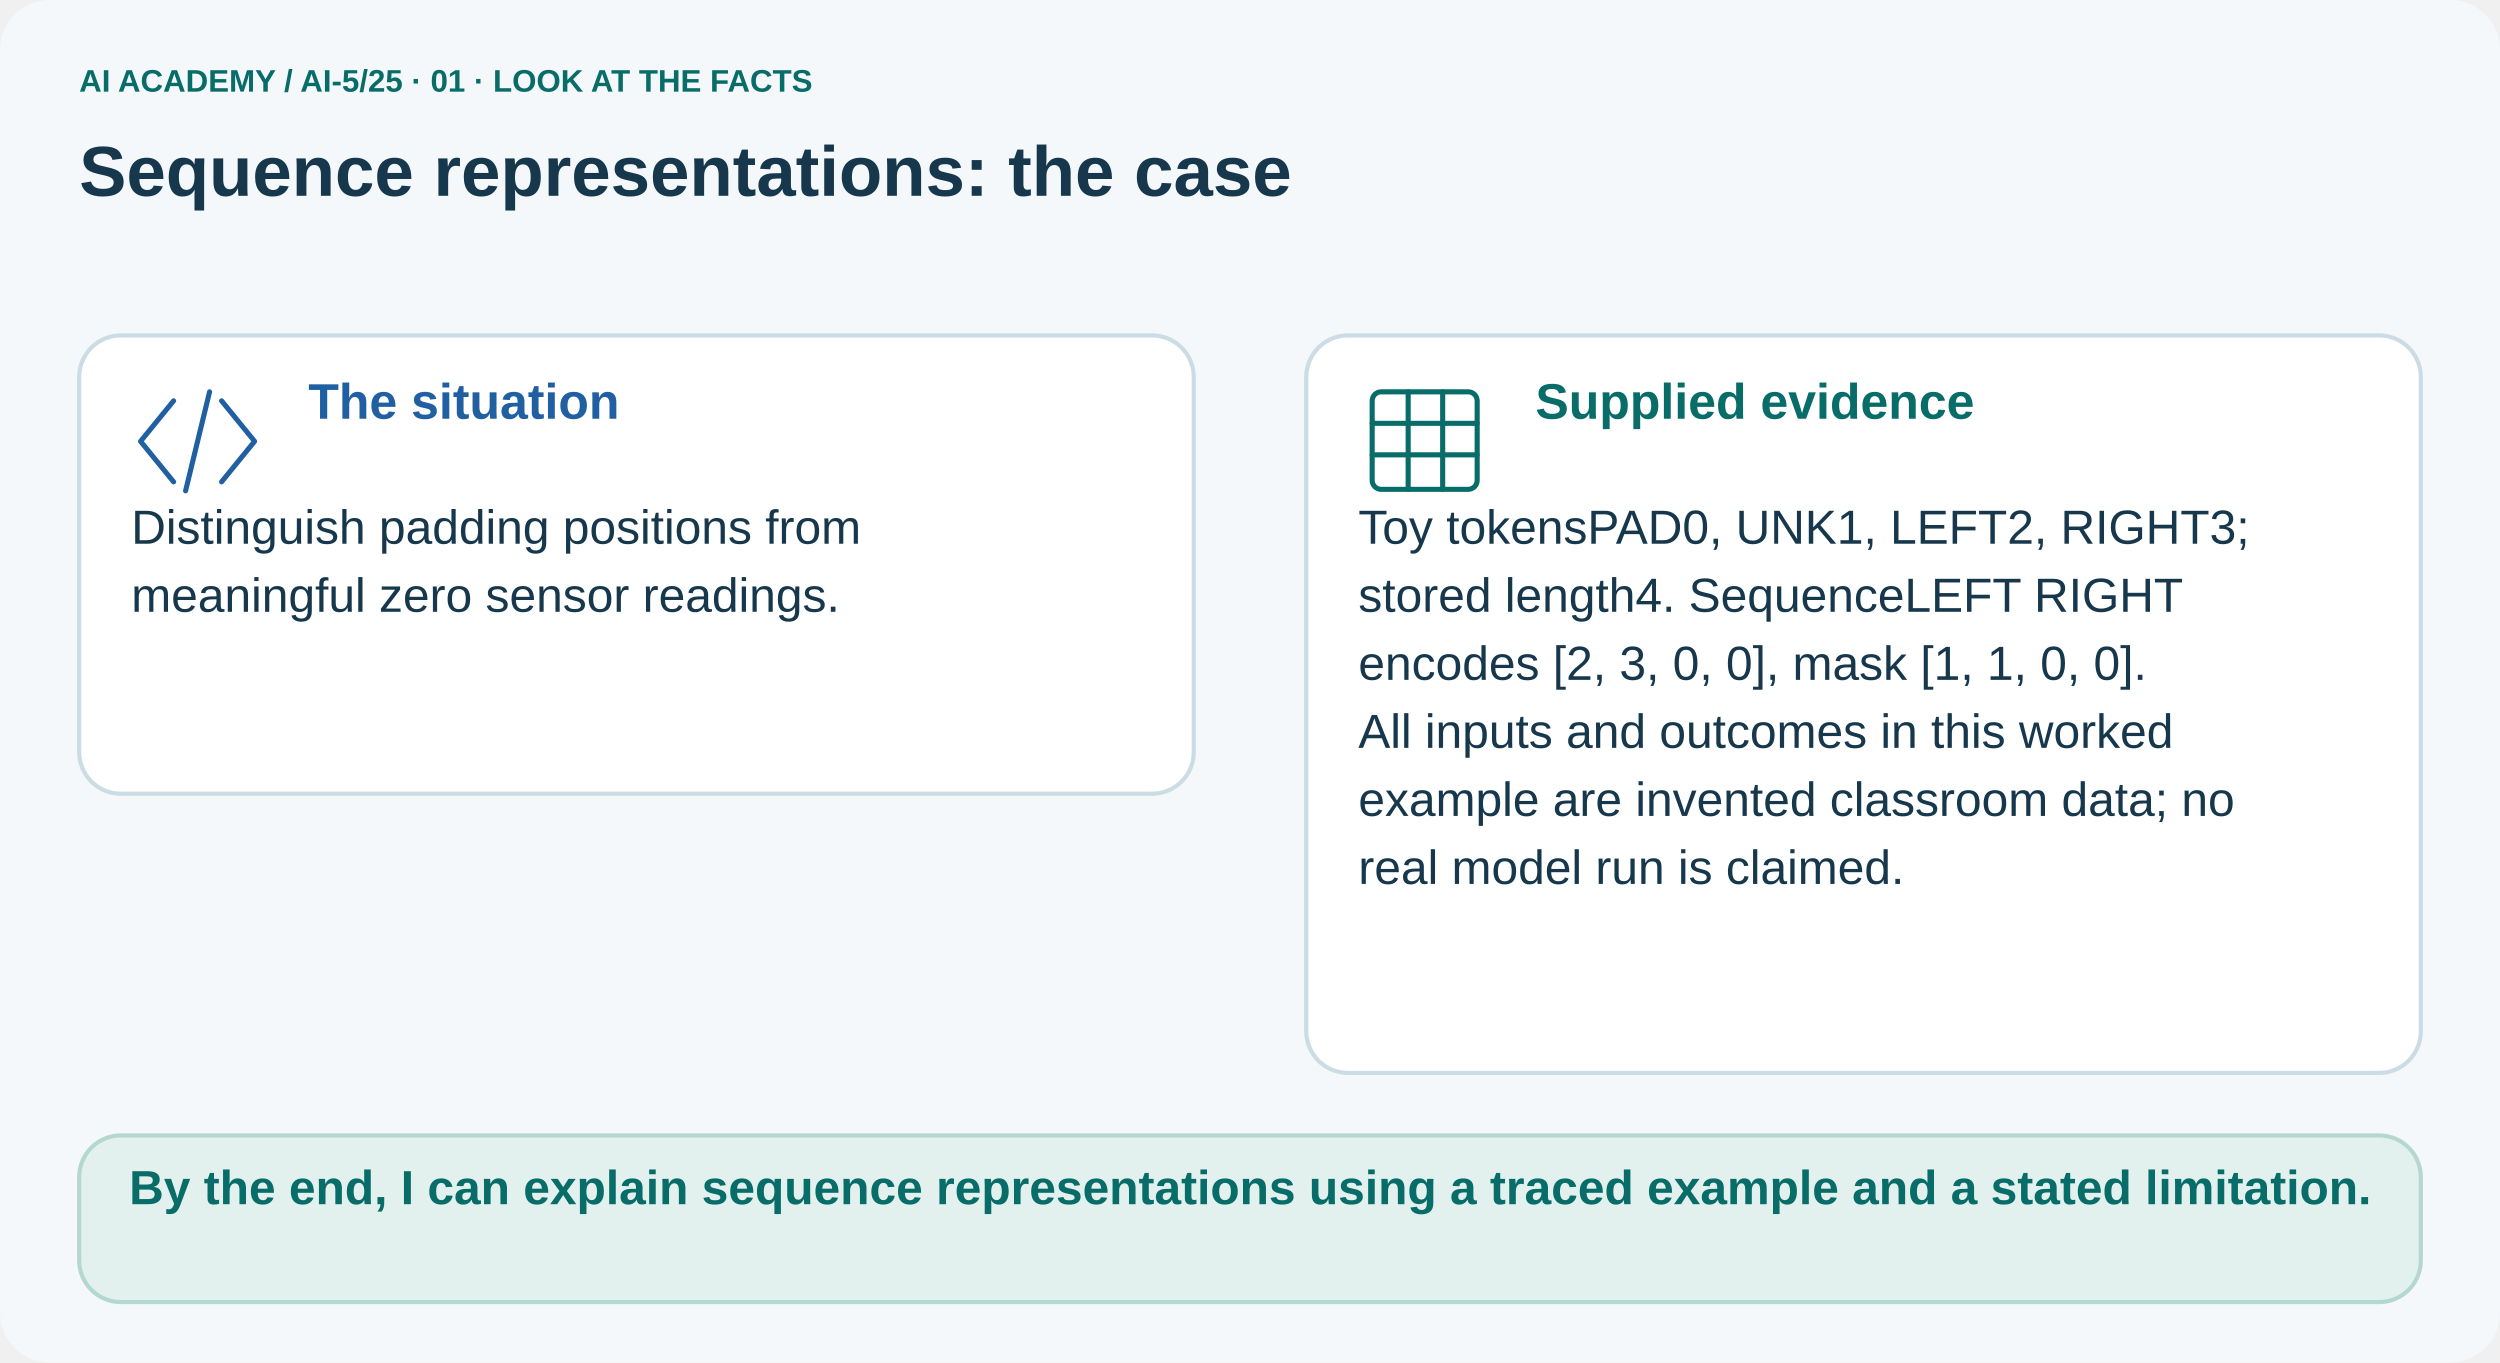
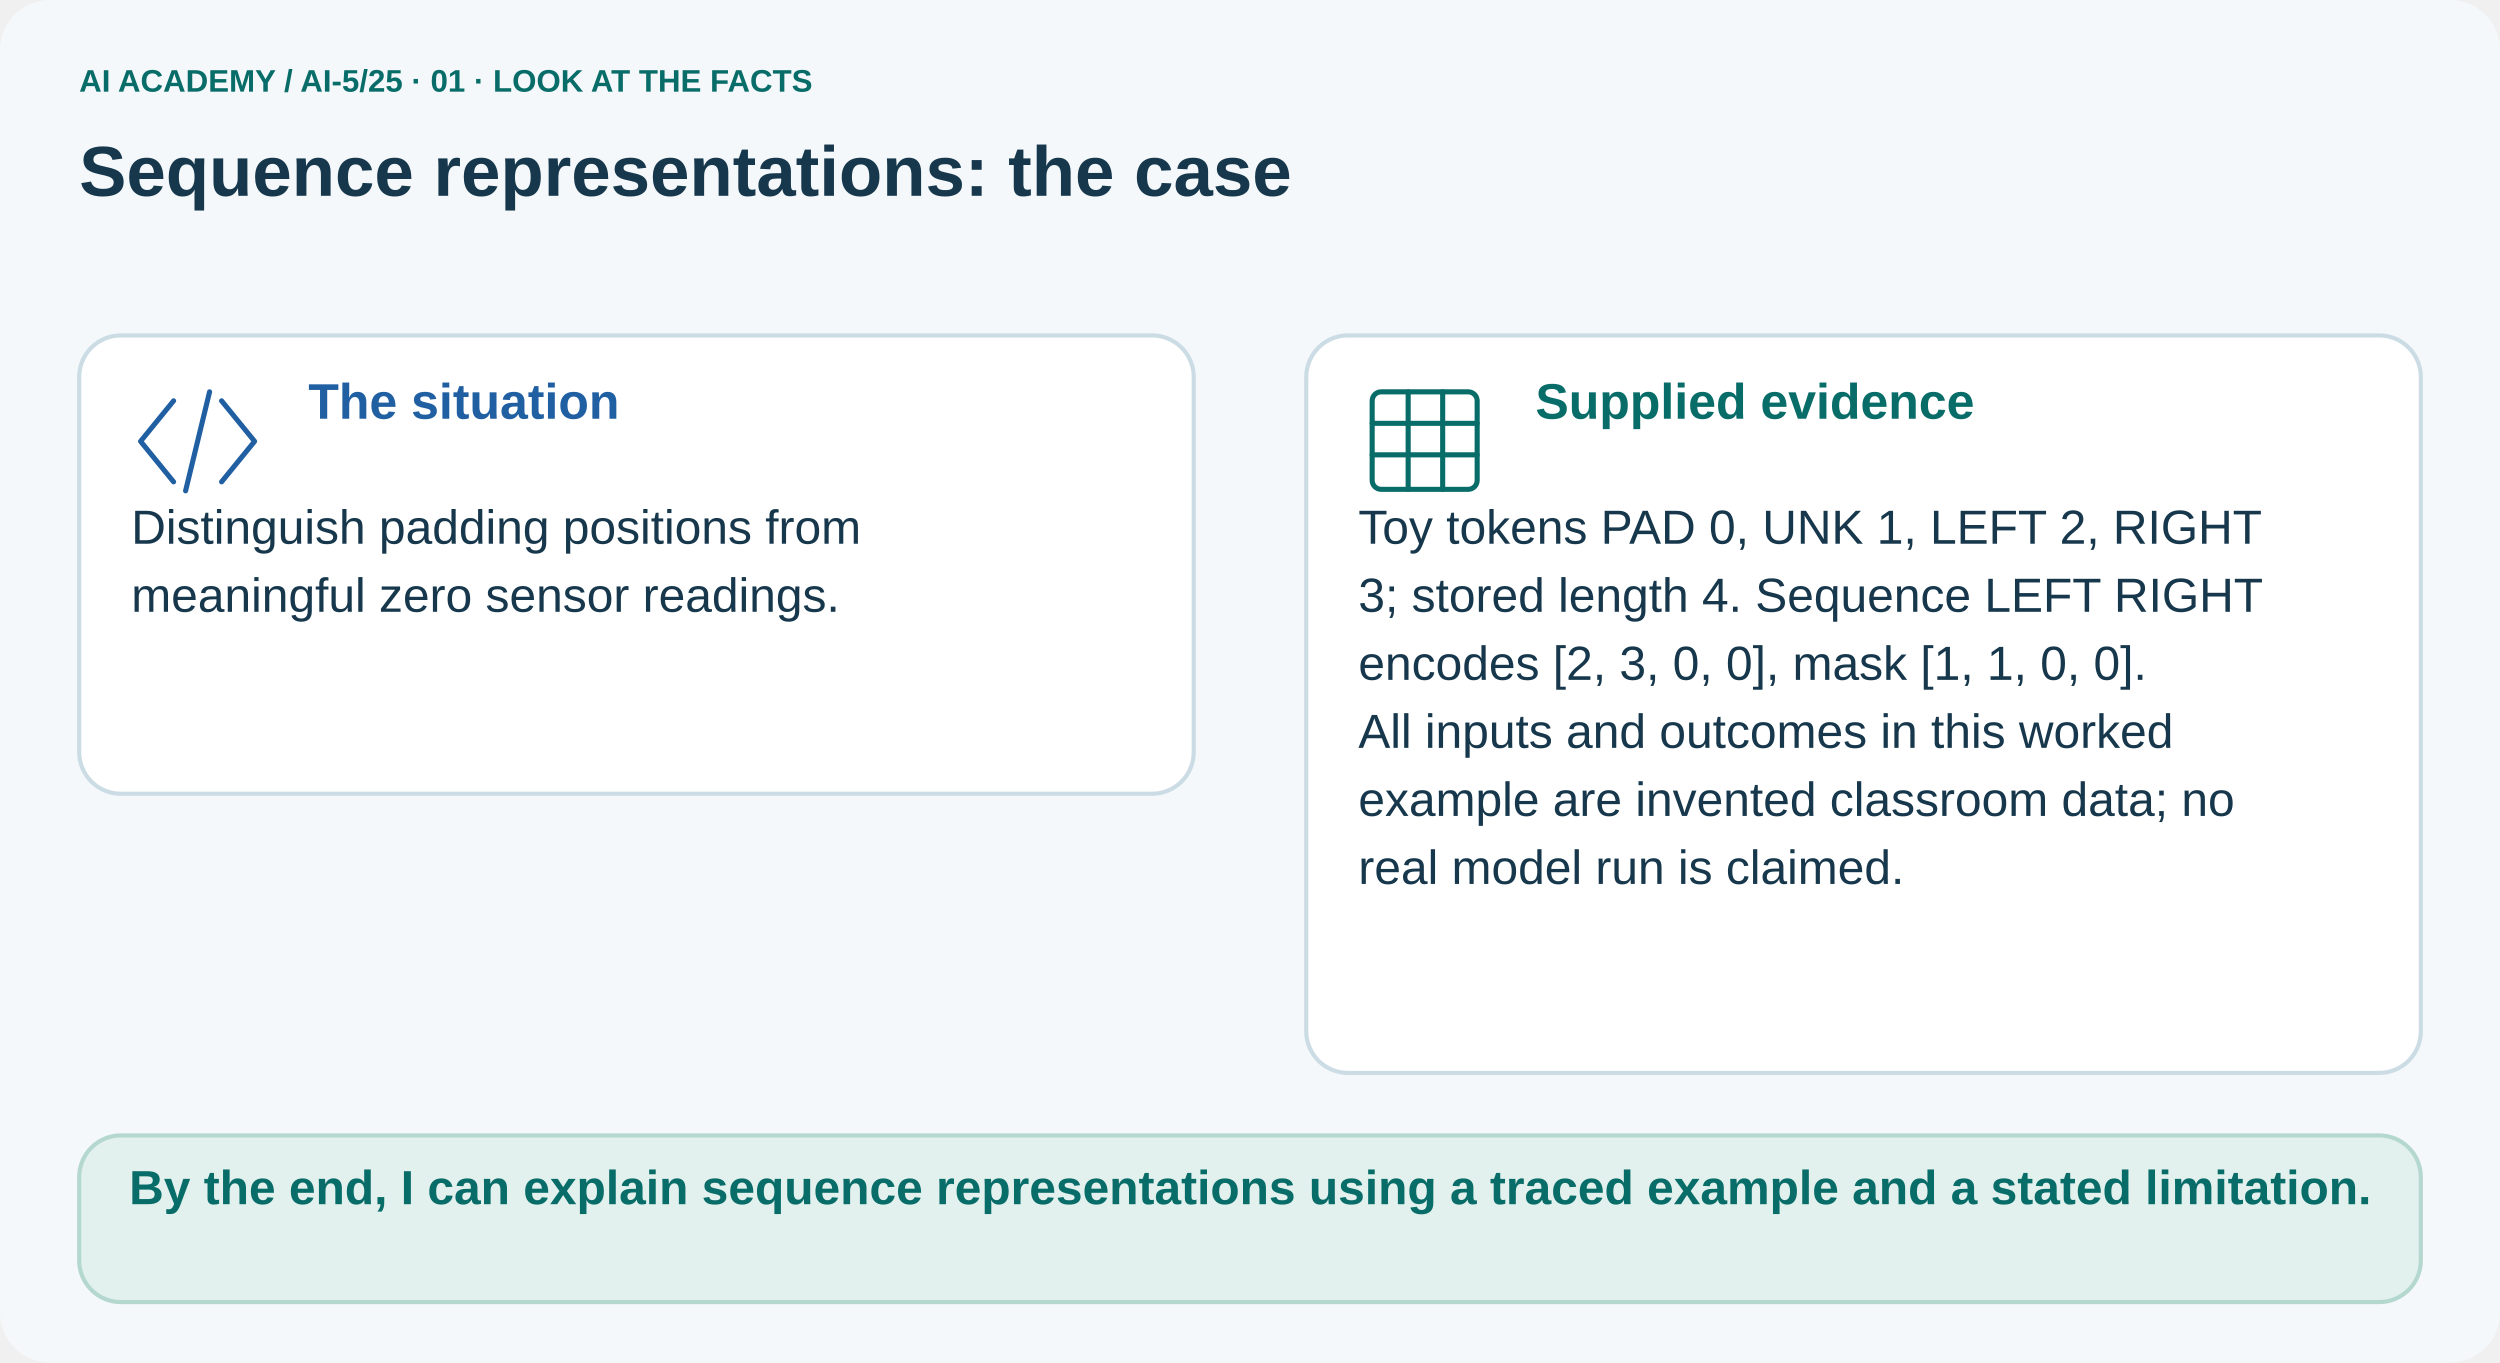
<svg xmlns="http://www.w3.org/2000/svg" width="1200" height="654" viewBox="0 0 1200 654" role="img" aria-labelledby="title desc">
  <defs>
    <marker id="arrow" viewBox="0 0 10 10" refX="9" refY="5" markerWidth="8" markerHeight="8" orient="auto">
      <path d="M0 0L10 5L0 10" fill="#7892a4" />
    </marker>
  </defs>
  <rect width="1200" height="654" rx="24" fill="#f4f8fb" />
  <g font-family="Arial, Helvetica, sans-serif">
    <text x="38" y="44" fill="#086c68" font-size="15" font-weight="750">
      <tspan x="38" dy="0">AI ACADEMY / AI-5/25 · 01 · LOOK AT THE FACTS</tspan>
    </text>
    <text x="38" y="94" fill="#17384c" font-size="34" font-weight="750">
      <tspan x="38" dy="0">Sequence representations: the case</tspan>
    </text>
    <rect x="38" y="161" width="535" height="220" rx="20" fill="#fff" stroke="#cbdce5" stroke-width="2" />
    <g transform="translate(61 178) scale(0.72)" fill="none" stroke="#205fa1" stroke-width="3.4" stroke-linecap="round" stroke-linejoin="round">
      <path d="M31 20 L9 47 L31 74 M63 20 L85 47 L63 74 M55 14 L39 80" />
    </g>
    <text x="148" y="201" fill="#205fa1" font-size="24" font-weight="750">
      <tspan x="148" dy="0">The situation</tspan>
    </text>
    <text x="63" y="261" fill="#17384c" font-size="23" font-weight="500">
      <tspan x="63" dy="0">Distinguish padding positions from</tspan>
      <tspan x="63" dy="32.66">meaningful zero sensor readings.</tspan>
    </text>
    <rect x="627" y="161" width="535" height="354" rx="20" fill="#fff" stroke="#cbdce5" stroke-width="2" />
    <g transform="translate(650 178) scale(0.72)" fill="none" stroke="#086c68" stroke-width="3.4" stroke-linecap="round" stroke-linejoin="round">
      <rect x="12" y="14" width="70" height="65" rx="6" />
      <path d="M12 35 H82 M12 56 H82 M36 14 V79 M59 14 V79" />
    </g>
    <text x="737" y="201" fill="#086c68" font-size="24" font-weight="750">
      <tspan x="737" dy="0">Supplied evidence</tspan>
    </text>
    <text x="652" y="261" fill="#17384c" font-size="23" font-weight="500">
-       <tspan x="652" dy="0">Toy tokensPAD0, UNK1, LEFT2, RIGHT3;</tspan>
-       <tspan x="652" dy="32.66">stored length4. SequenceLEFT RIGHT</tspan>
+       <tspan x="652" dy="0">Toy tokens PAD 0, UNK 1, LEFT 2, RIGHT</tspan>
+       <tspan x="652" dy="32.66">3; stored length 4. Sequence LEFT RIGHT</tspan>
      <tspan x="652" dy="32.66">encodes [2, 3, 0, 0], mask [1, 1, 0, 0].</tspan>
      <tspan x="652" dy="32.66" />
      <tspan x="652" dy="32.66">All inputs and outcomes in this worked</tspan>
      <tspan x="652" dy="32.66">example are invented classroom data; no</tspan>
      <tspan x="652" dy="32.66">real model run is claimed.</tspan>
    </text>
    <rect x="38" y="545" width="1124" height="80" rx="20" fill="#e2f1ed" stroke="#b5d8ce" stroke-width="2" />
    <text x="62" y="578" fill="#086c68" font-size="23" font-weight="650">
      <tspan x="62" dy="0">By the end, I can explain sequence representations using a traced example and a stated limitation.</tspan>
    </text>
  </g>
</svg>
